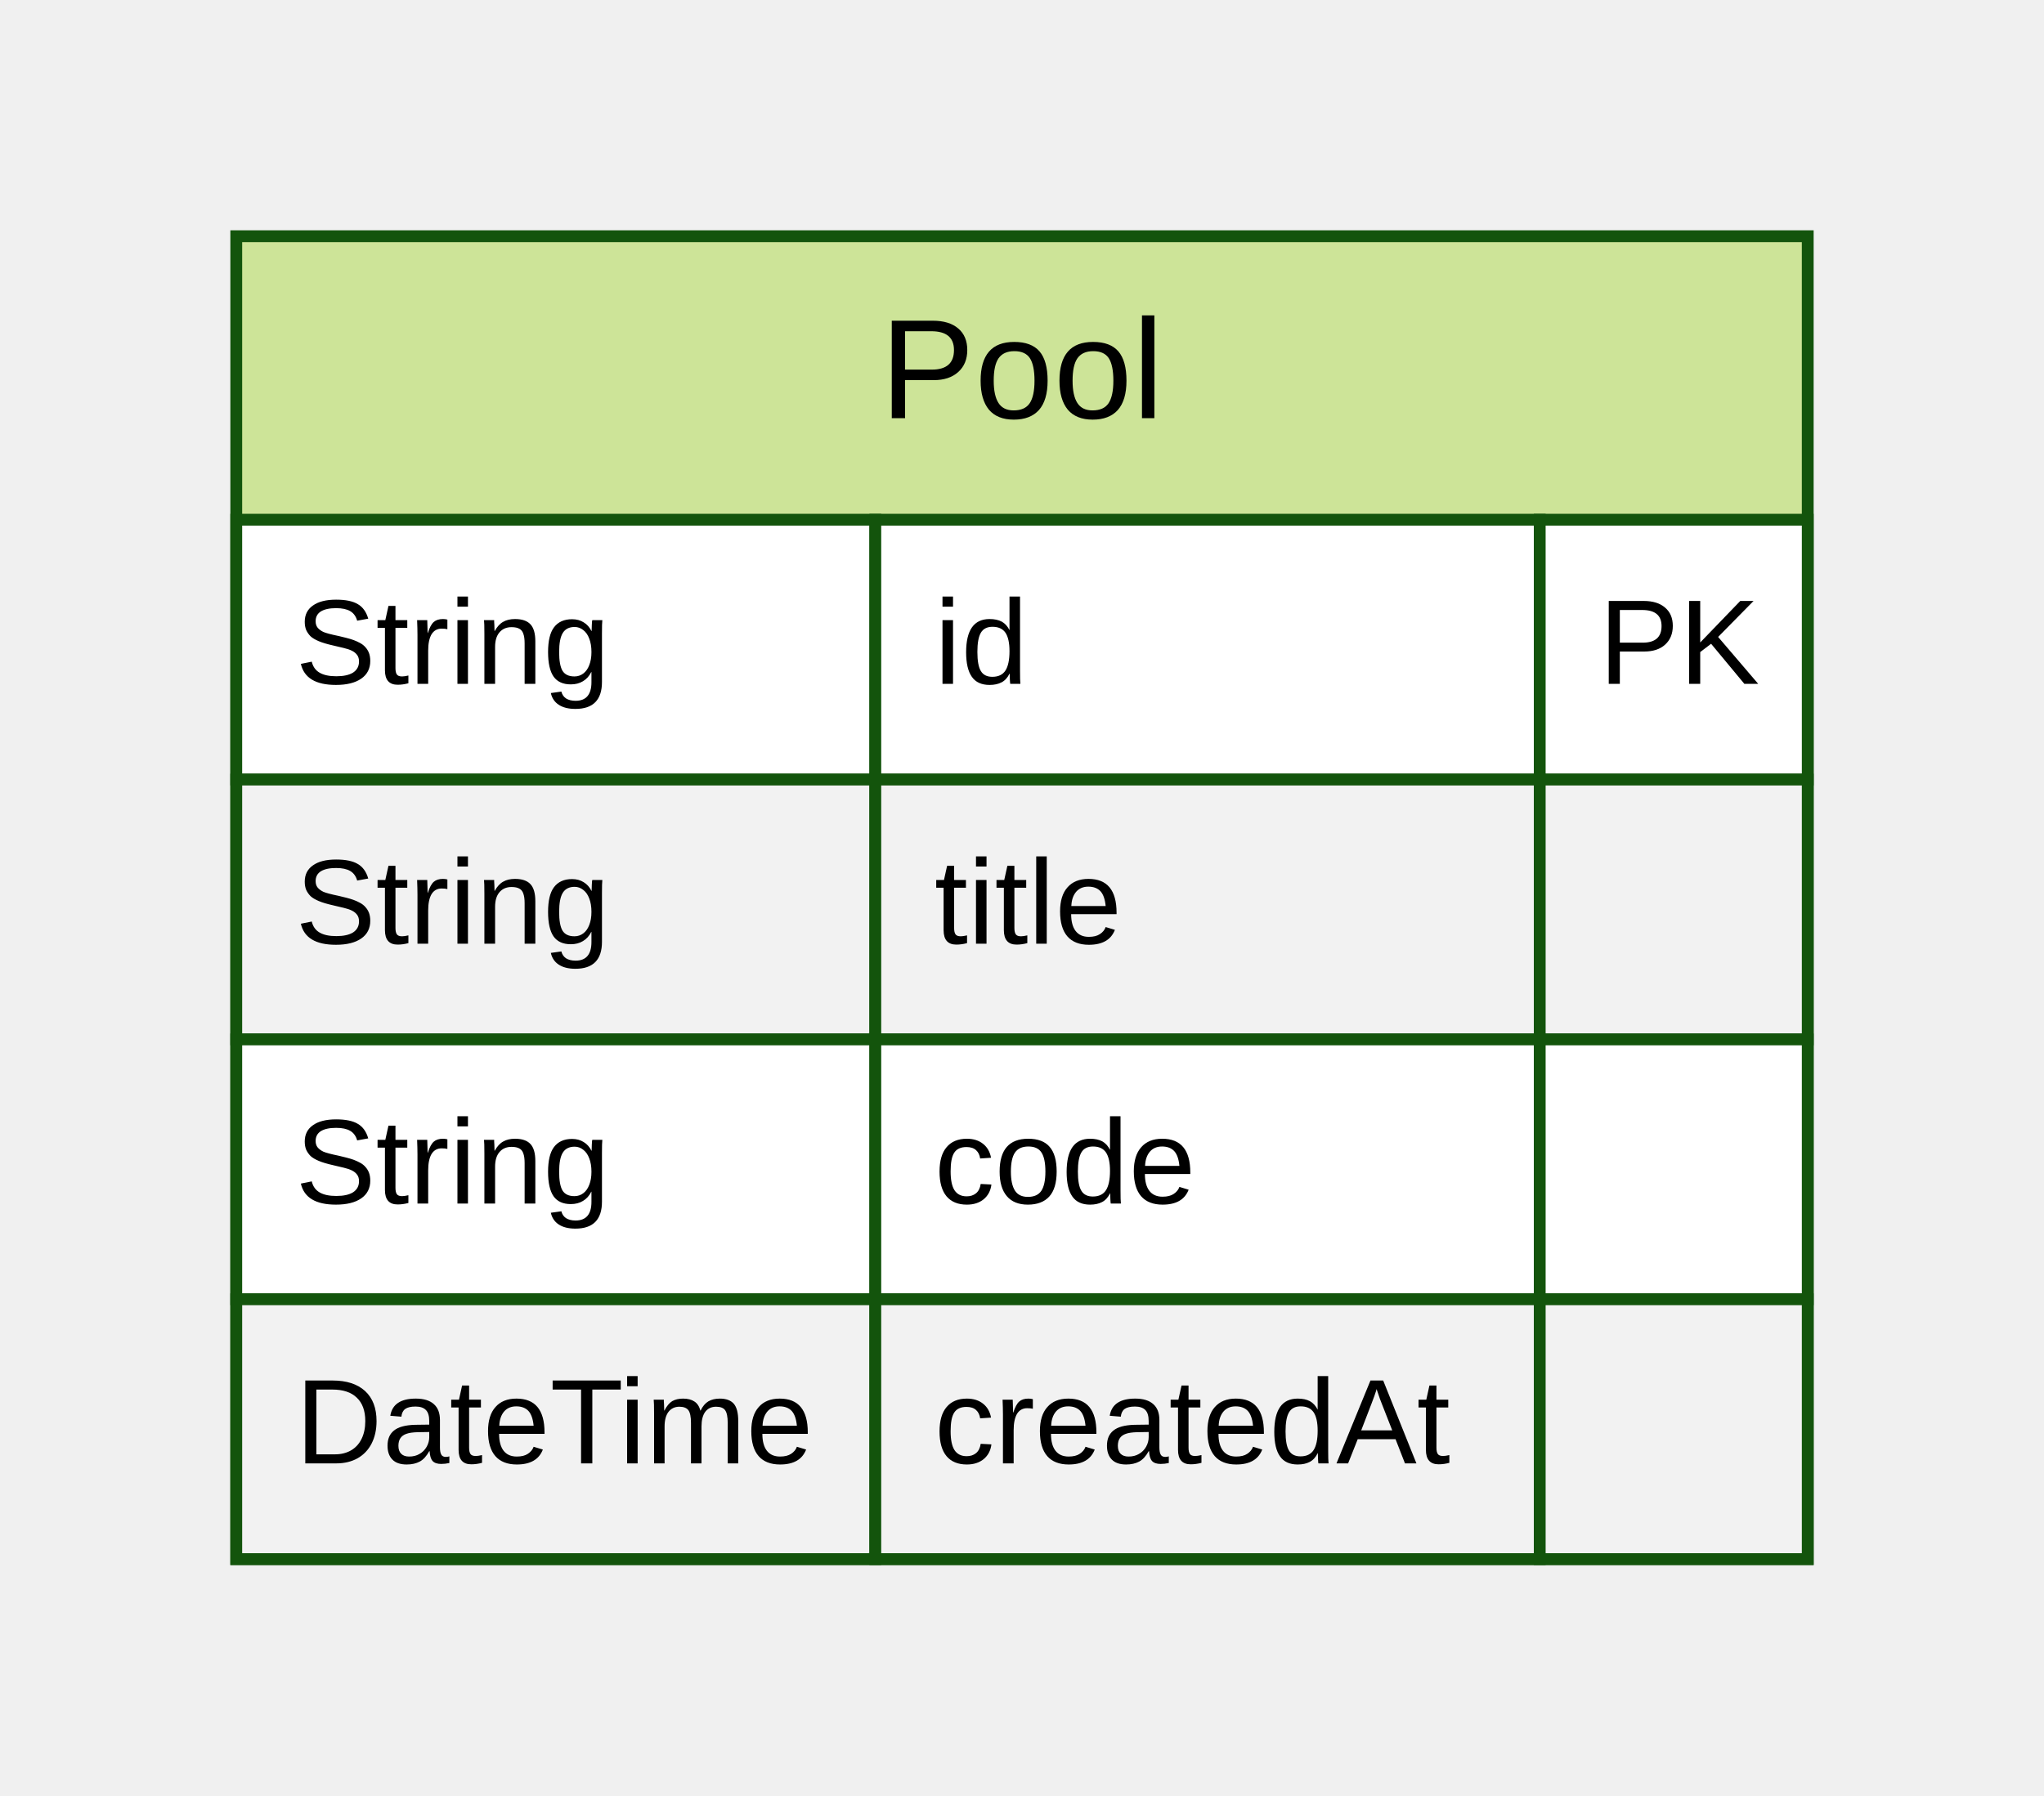
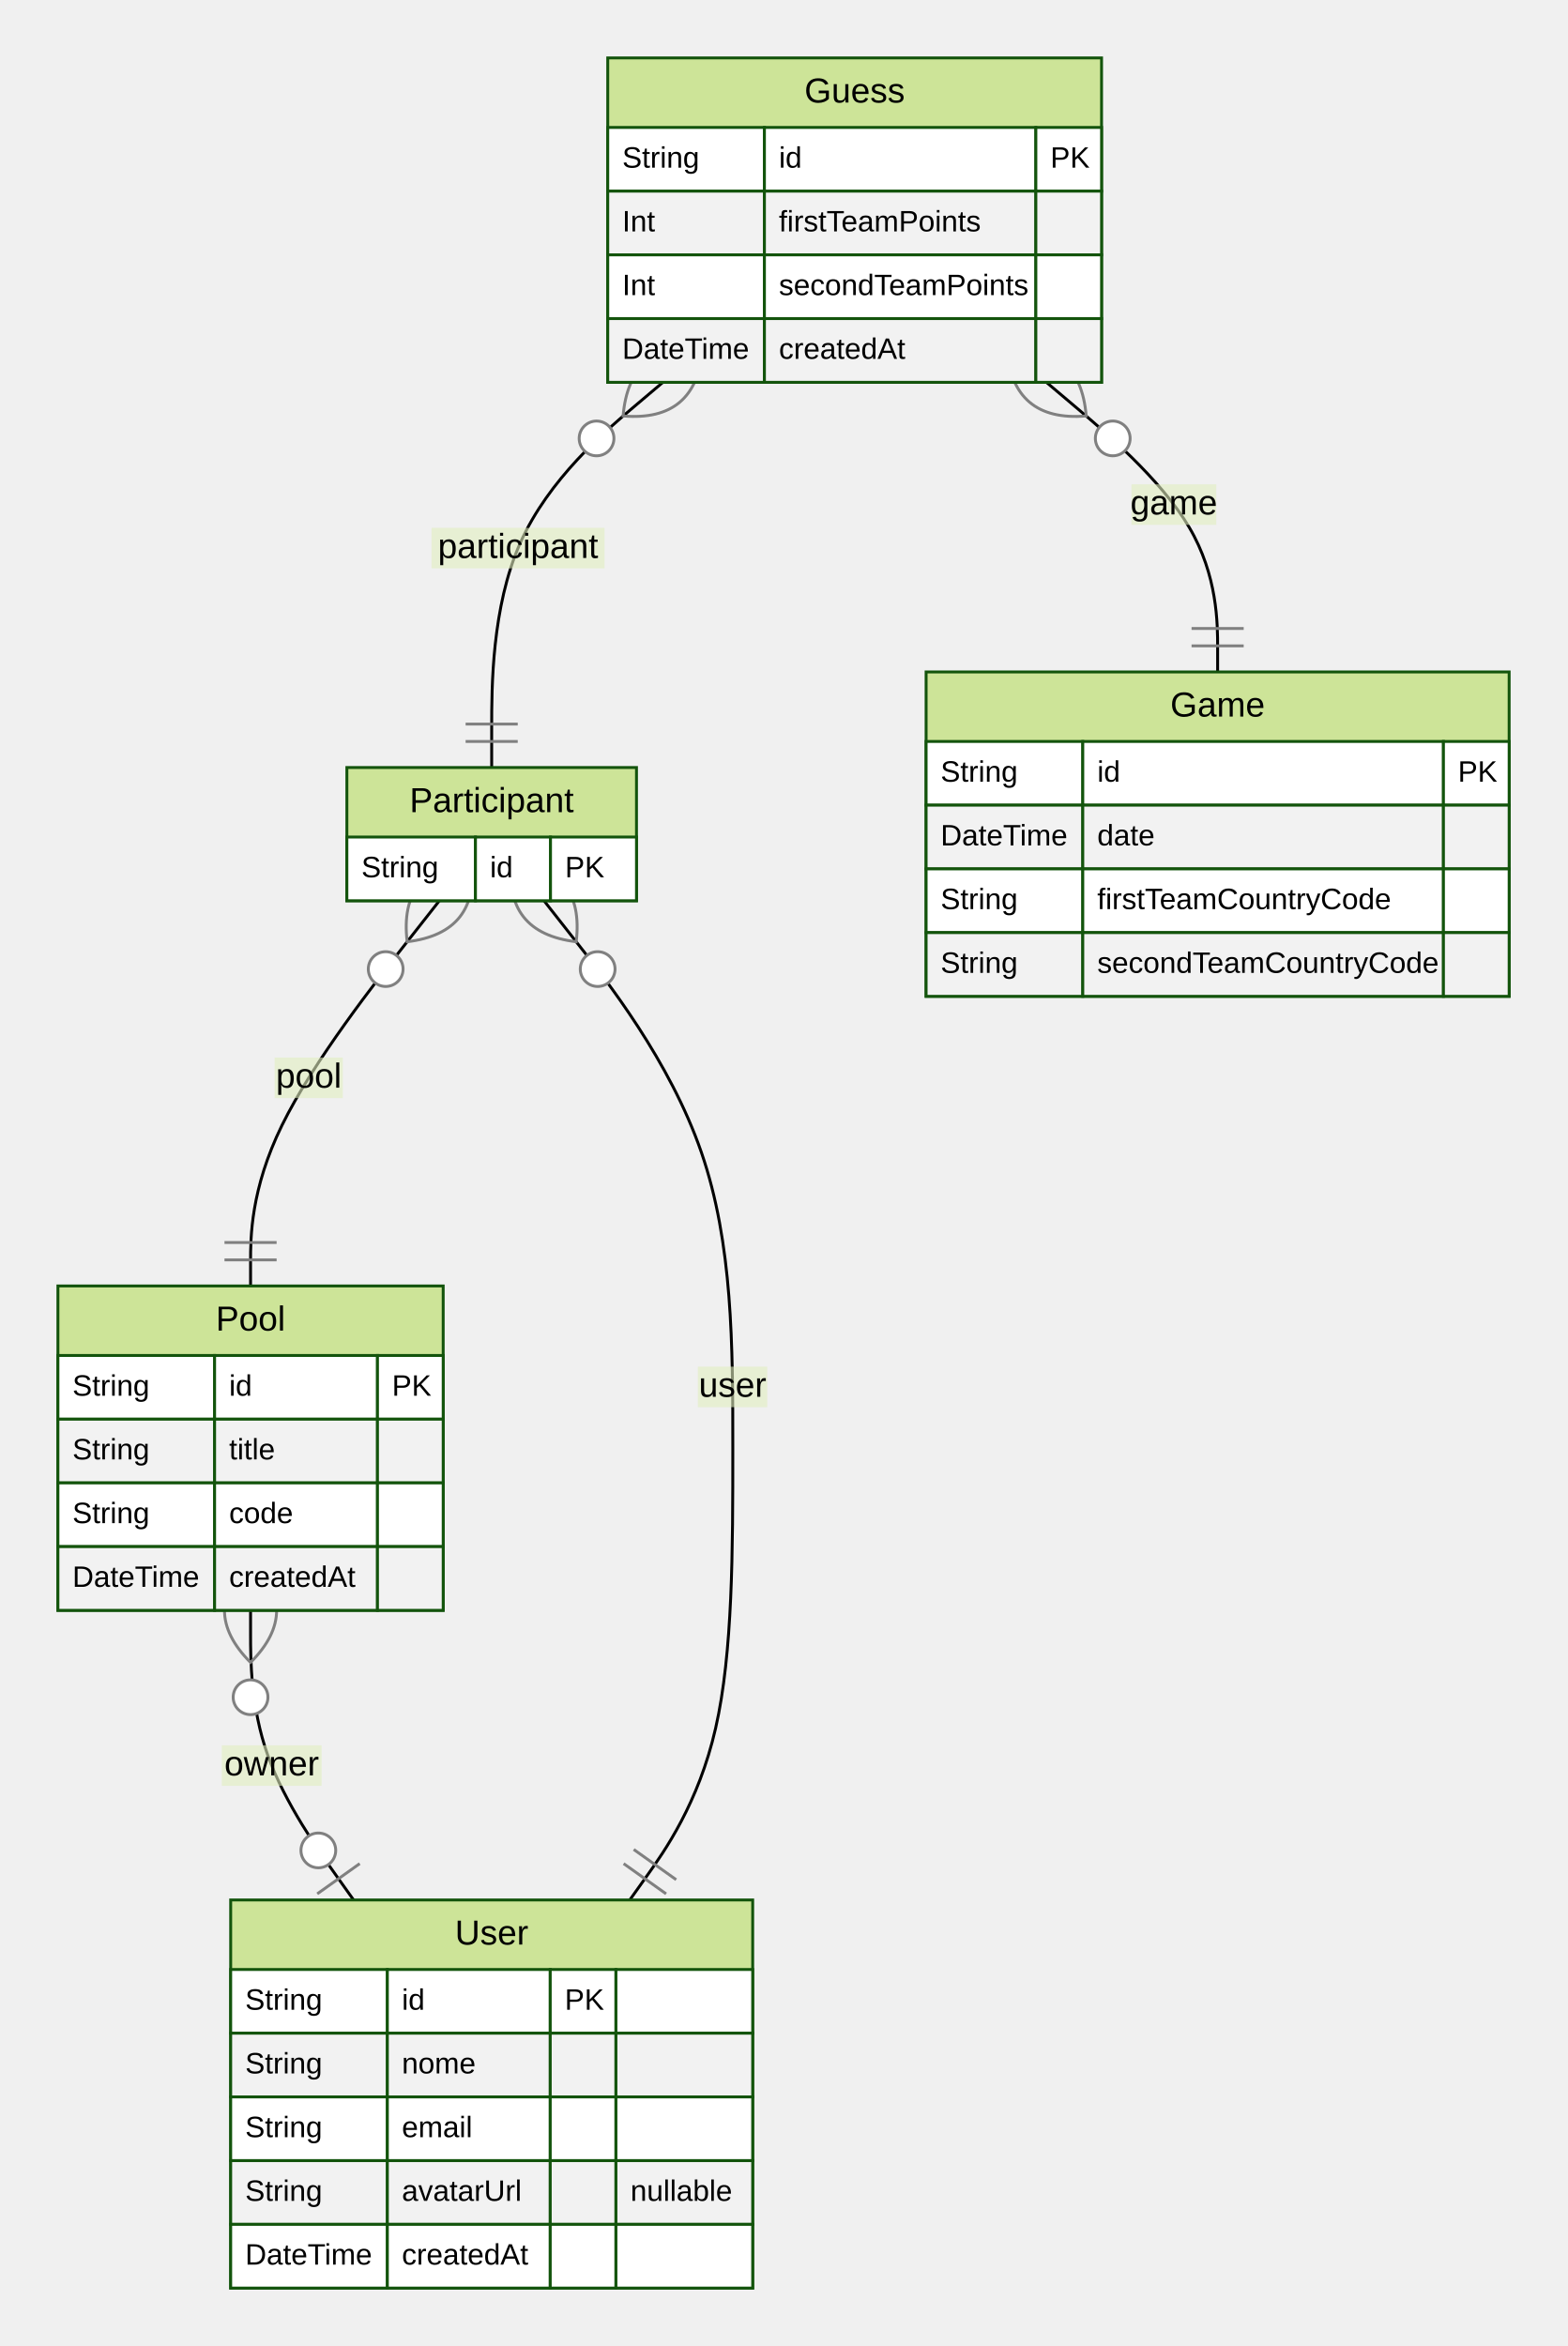
- <svg xmlns="http://www.w3.org/2000/svg" aria-labelledby="chart-title-mermaid-0 chart-desc-mermaid-0" role="img" viewBox="0 0 173.026 152" style="max-width: 173.026px; background-color: white;" width="100%" id="mermaid-0">
+ <svg xmlns="http://www.w3.org/2000/svg" aria-labelledby="chart-title-mermaid-0 chart-desc-mermaid-0" role="img" viewBox="0 0 541.082 810" style="max-width: 541.082px; background-color: white;" width="100%" id="mermaid-0">
  <style>#mermaid-0 {font-family:"trebuchet ms",verdana,arial,sans-serif;font-size:16px;fill:#000000;}#mermaid-0 .error-icon{fill:#552222;}#mermaid-0 .error-text{fill:#552222;stroke:#552222;}#mermaid-0 .edge-thickness-normal{stroke-width:2px;}#mermaid-0 .edge-thickness-thick{stroke-width:3.5px;}#mermaid-0 .edge-pattern-solid{stroke-dasharray:0;}#mermaid-0 .edge-pattern-dashed{stroke-dasharray:3;}#mermaid-0 .edge-pattern-dotted{stroke-dasharray:2;}#mermaid-0 .marker{fill:#000000;stroke:#000000;}#mermaid-0 .marker.cross{stroke:#000000;}#mermaid-0 svg{font-family:"trebuchet ms",verdana,arial,sans-serif;font-size:16px;}#mermaid-0 .entityBox{fill:#cde498;stroke:#13540c;}#mermaid-0 .attributeBoxOdd{fill:#ffffff;stroke:#13540c;}#mermaid-0 .attributeBoxEven{fill:#f2f2f2;stroke:#13540c;}#mermaid-0 .relationshipLabelBox{fill:hsl(78.158, 58.462%, 84.51%);opacity:0.7;background-color:hsl(78.158, 58.462%, 84.51%);}#mermaid-0 .relationshipLabelBox rect{opacity:0.5;}#mermaid-0 .relationshipLine{stroke:#000000;}#mermaid-0 :root{--mermaid-font-family:"trebuchet ms",verdana,arial,sans-serif;}</style>
  <g />
  <defs>
    <marker orient="auto" markerHeight="18" markerWidth="18" refY="9" refX="0" id="ONLY_ONE_START">
      <path d="M9,0 L9,18 M15,0 L15,18" fill="none" stroke="gray" />
    </marker>
  </defs>
  <defs>
    <marker orient="auto" markerHeight="18" markerWidth="18" refY="9" refX="18" id="ONLY_ONE_END">
      <path d="M3,0 L3,18 M9,0 L9,18" fill="none" stroke="gray" />
    </marker>
  </defs>
  <defs>
    <marker orient="auto" markerHeight="18" markerWidth="30" refY="9" refX="0" id="ZERO_OR_ONE_START">
      <circle r="6" cy="9" cx="21" fill="white" stroke="gray" />
      <path d="M9,0 L9,18" fill="none" stroke="gray" />
    </marker>
  </defs>
  <defs>
    <marker orient="auto" markerHeight="18" markerWidth="30" refY="9" refX="30" id="ZERO_OR_ONE_END">
      <circle r="6" cy="9" cx="9" fill="white" stroke="gray" />
      <path d="M21,0 L21,18" fill="none" stroke="gray" />
    </marker>
  </defs>
  <defs>
    <marker orient="auto" markerHeight="36" markerWidth="45" refY="18" refX="18" id="ONE_OR_MORE_START">
      <path d="M0,18 Q 18,0 36,18 Q 18,36 0,18 M42,9 L42,27" fill="none" stroke="gray" />
    </marker>
  </defs>
  <defs>
    <marker orient="auto" markerHeight="36" markerWidth="45" refY="18" refX="27" id="ONE_OR_MORE_END">
      <path d="M3,9 L3,27 M9,18 Q27,0 45,18 Q27,36 9,18" fill="none" stroke="gray" />
    </marker>
  </defs>
  <defs>
    <marker orient="auto" markerHeight="36" markerWidth="57" refY="18" refX="18" id="ZERO_OR_MORE_START">
      <circle r="6" cy="18" cx="48" fill="white" stroke="gray" />
      <path d="M0,18 Q18,0 36,18 Q18,36 0,18" fill="none" stroke="gray" />
    </marker>
  </defs>
  <defs>
    <marker orient="auto" markerHeight="36" markerWidth="57" refY="18" refX="39" id="ZERO_OR_MORE_END">
      <circle r="6" cy="18" cx="9" fill="white" stroke="gray" />
      <path d="M21,18 Q39,0 57,18 Q39,36 21,18" fill="none" stroke="gray" />
    </marker>
  </defs>
-   <g transform="translate(20,20 )" id="Pool">
+   <path marker-start="url(#ZERO_OR_MORE_START)" marker-end="url(#ZERO_OR_ONE_END)" fill="none" stroke="gray" d="M86.513,556L86.513,564.333C86.513,572.667,86.513,589.333,92.443,606C98.373,622.667,110.233,639.333,116.163,647.667L122.093,656" class="er relationshipLine" />
+   <path marker-start="url(#ZERO_OR_MORE_START)" marker-end="url(#ONLY_ONE_END)" fill="none" stroke="gray" d="M187.835,311L198.7,324.833C209.565,338.667,231.296,366.333,242.161,397.833C253.026,429.333,253.026,464.667,253.026,500C253.026,535.333,253.026,570.667,247.096,596.667C241.167,622.667,229.307,639.333,223.377,647.667L217.447,656" class="er relationshipLine" />
+   <path marker-start="url(#ZERO_OR_MORE_START)" marker-end="url(#ONLY_ONE_END)" fill="none" stroke="gray" d="M151.705,311L140.839,324.833C129.974,338.667,108.244,366.333,97.378,388.5C86.513,410.667,86.513,427.333,86.513,435.667L86.513,444" class="er relationshipLine" />
+   <path marker-start="url(#ZERO_OR_MORE_START)" marker-end="url(#ONLY_ONE_END)" fill="none" stroke="gray" d="M228.887,132L219.034,140.333C209.181,148.667,189.476,165.333,179.623,187.5C169.77,209.667,169.77,237.333,169.77,251.167L169.77,265" class="er relationshipLine" />
+   <path marker-start="url(#ZERO_OR_MORE_START)" marker-end="url(#ONLY_ONE_END)" fill="none" stroke="gray" d="M361.309,132L371.162,140.333C381.015,148.667,400.72,165.333,410.573,182C420.426,198.667,420.426,215.333,420.426,223.667L420.426,232" class="er relationshipLine" />
+   <g transform="translate(20,444 )" id="Pool">
    <rect height="112" width="133.026" y="0" x="0" stroke="gray" fill-opacity="100%" fill="honeydew" class="er entityBox" />
    <text transform="translate(66.51321,12)" style="font-family: &quot;trebuchet ms&quot;, verdana, arial, sans-serif;; font-size: 12px" text-anchor="middle" dominant-baseline="middle" y="0" x="0" id="entity-Pool" class="er entityLabel">Pool</text>
    <rect height="22" width="54.096" y="24" x="0" stroke="gray" fill-opacity="100%" fill="honeydew" class="er attributeBoxOdd" />
    <text transform="translate(5,35)" style="font-family: &quot;trebuchet ms&quot;, verdana, arial, sans-serif;; font-size: 10.2px" text-anchor="left" dominant-baseline="middle" y="0" x="0" id="entity-Pool-attr-1-type" class="er entityLabel">String</text>
    <rect height="22" width="56.243" y="24" x="54.096" stroke="gray" fill-opacity="100%" fill="honeydew" class="er attributeBoxOdd" />
    <text transform="translate(59.09555,35)" style="font-family: &quot;trebuchet ms&quot;, verdana, arial, sans-serif;; font-size: 10.2px" text-anchor="left" dominant-baseline="middle" y="0" x="0" id="entity-Pool-attr-1-name" class="er entityLabel">id</text>
    <rect height="22" width="22.688" y="24" x="110.339" stroke="gray" fill-opacity="100%" fill="honeydew" class="er attributeBoxOdd" />
    <text transform="translate(115.3387,35)" style="font-family: &quot;trebuchet ms&quot;, verdana, arial, sans-serif;; font-size: 10.2px" text-anchor="left" dominant-baseline="middle" y="0" x="0" id="entity-Pool-attr-1-key" class="er entityLabel">PK</text>
    <rect height="22" width="54.096" y="46" x="0" stroke="gray" fill-opacity="100%" fill="honeydew" class="er attributeBoxEven" />
    <text transform="translate(5,57)" style="font-family: &quot;trebuchet ms&quot;, verdana, arial, sans-serif;; font-size: 10.2px" text-anchor="left" dominant-baseline="middle" y="0" x="0" id="entity-Pool-attr-2-type" class="er entityLabel">String</text>
    <rect height="22" width="56.243" y="46" x="54.096" stroke="gray" fill-opacity="100%" fill="honeydew" class="er attributeBoxEven" />
    <text transform="translate(59.09555,57)" style="font-family: &quot;trebuchet ms&quot;, verdana, arial, sans-serif;; font-size: 10.2px" text-anchor="left" dominant-baseline="middle" y="0" x="0" id="entity-Pool-attr-2-name" class="er entityLabel">title</text>
    <rect height="22" width="22.688" y="46" x="110.339" stroke="gray" fill-opacity="100%" fill="honeydew" class="er attributeBoxEven" />
    <text transform="translate(115.3387,57)" style="font-family: &quot;trebuchet ms&quot;, verdana, arial, sans-serif;; font-size: 10.2px" text-anchor="left" dominant-baseline="middle" y="0" x="0" id="entity-Pool-attr-2-key" class="er entityLabel" />
    <rect height="22" width="54.096" y="68" x="0" stroke="gray" fill-opacity="100%" fill="honeydew" class="er attributeBoxOdd" />
    <text transform="translate(5,79)" style="font-family: &quot;trebuchet ms&quot;, verdana, arial, sans-serif;; font-size: 10.2px" text-anchor="left" dominant-baseline="middle" y="0" x="0" id="entity-Pool-attr-3-type" class="er entityLabel">String</text>
    <rect height="22" width="56.243" y="68" x="54.096" stroke="gray" fill-opacity="100%" fill="honeydew" class="er attributeBoxOdd" />
    <text transform="translate(59.09555,79)" style="font-family: &quot;trebuchet ms&quot;, verdana, arial, sans-serif;; font-size: 10.2px" text-anchor="left" dominant-baseline="middle" y="0" x="0" id="entity-Pool-attr-3-name" class="er entityLabel">code</text>
    <rect height="22" width="22.688" y="68" x="110.339" stroke="gray" fill-opacity="100%" fill="honeydew" class="er attributeBoxOdd" />
    <text transform="translate(115.3387,79)" style="font-family: &quot;trebuchet ms&quot;, verdana, arial, sans-serif;; font-size: 10.2px" text-anchor="left" dominant-baseline="middle" y="0" x="0" id="entity-Pool-attr-3-key" class="er entityLabel" />
    <rect height="22" width="54.096" y="90" x="0" stroke="gray" fill-opacity="100%" fill="honeydew" class="er attributeBoxEven" />
    <text transform="translate(5,101)" style="font-family: &quot;trebuchet ms&quot;, verdana, arial, sans-serif;; font-size: 10.2px" text-anchor="left" dominant-baseline="middle" y="0" x="0" id="entity-Pool-attr-4-type" class="er entityLabel">DateTime</text>
    <rect height="22" width="56.243" y="90" x="54.096" stroke="gray" fill-opacity="100%" fill="honeydew" class="er attributeBoxEven" />
    <text transform="translate(59.09555,101)" style="font-family: &quot;trebuchet ms&quot;, verdana, arial, sans-serif;; font-size: 10.2px" text-anchor="left" dominant-baseline="middle" y="0" x="0" id="entity-Pool-attr-4-name" class="er entityLabel">createdAt</text>
    <rect height="22" width="22.688" y="90" x="110.339" stroke="gray" fill-opacity="100%" fill="honeydew" class="er attributeBoxEven" />
    <text transform="translate(115.3387,101)" style="font-family: &quot;trebuchet ms&quot;, verdana, arial, sans-serif;; font-size: 10.2px" text-anchor="left" dominant-baseline="middle" y="0" x="0" id="entity-Pool-attr-4-key" class="er entityLabel" />
  </g>
+   <g transform="translate(119.7698,265 )" id="Participant">
+     <rect height="46" width="100" y="0" x="0" stroke="gray" fill-opacity="100%" fill="honeydew" class="er entityBox" />
+     <text transform="translate(50,12)" style="font-family: &quot;trebuchet ms&quot;, verdana, arial, sans-serif;; font-size: 12px" text-anchor="middle" dominant-baseline="middle" y="0" x="0" id="entity-Participant" class="er entityLabel">Participant</text>
+     <rect height="22" width="44.399" y="24" x="0" stroke="gray" fill-opacity="100%" fill="honeydew" class="er attributeBoxOdd" />
+     <text transform="translate(5,35)" style="font-family: &quot;trebuchet ms&quot;, verdana, arial, sans-serif;; font-size: 10.2px" text-anchor="left" dominant-baseline="middle" y="0" x="0" id="entity-Participant-attr-1-type" class="er entityLabel">String</text>
+     <rect height="22" width="25.911" y="24" x="44.399" stroke="gray" fill-opacity="100%" fill="honeydew" class="er attributeBoxOdd" />
+     <text transform="translate(49.39862,35)" style="font-family: &quot;trebuchet ms&quot;, verdana, arial, sans-serif;; font-size: 10.2px" text-anchor="left" dominant-baseline="middle" y="0" x="0" id="entity-Participant-attr-1-name" class="er entityLabel">id</text>
+     <rect height="22" width="29.69" y="24" x="70.31" stroke="gray" fill-opacity="100%" fill="honeydew" class="er attributeBoxOdd" />
+     <text transform="translate(75.30976,35)" style="font-family: &quot;trebuchet ms&quot;, verdana, arial, sans-serif;; font-size: 10.2px" text-anchor="left" dominant-baseline="middle" y="0" x="0" id="entity-Participant-attr-1-key" class="er entityLabel">PK</text>
+   </g>
+   <g transform="translate(79.65034,656 )" id="User">
+     <rect height="134" width="180.239" y="0" x="0" stroke="gray" fill-opacity="100%" fill="honeydew" class="er entityBox" />
+     <text transform="translate(90.11948,12)" style="font-family: &quot;trebuchet ms&quot;, verdana, arial, sans-serif;; font-size: 12px" text-anchor="middle" dominant-baseline="middle" y="0" x="0" id="entity-User" class="er entityLabel">User</text>
+     <rect height="22" width="54.096" y="24" x="0" stroke="gray" fill-opacity="100%" fill="honeydew" class="er attributeBoxOdd" />
+     <text transform="translate(5,35)" style="font-family: &quot;trebuchet ms&quot;, verdana, arial, sans-serif;; font-size: 10.2px" text-anchor="left" dominant-baseline="middle" y="0" x="0" id="entity-User-attr-1-type" class="er entityLabel">String</text>
+     <rect height="22" width="56.243" y="24" x="54.096" stroke="gray" fill-opacity="100%" fill="honeydew" class="er attributeBoxOdd" />
+     <text transform="translate(59.09555,35)" style="font-family: &quot;trebuchet ms&quot;, verdana, arial, sans-serif;; font-size: 10.2px" text-anchor="left" dominant-baseline="middle" y="0" x="0" id="entity-User-attr-1-name" class="er entityLabel">id</text>
+     <rect height="22" width="22.688" y="24" x="110.339" stroke="gray" fill-opacity="100%" fill="honeydew" class="er attributeBoxOdd" />
+     <text transform="translate(115.3387,35)" style="font-family: &quot;trebuchet ms&quot;, verdana, arial, sans-serif;; font-size: 10.2px" text-anchor="left" dominant-baseline="middle" y="0" x="0" id="entity-User-attr-1-key" class="er entityLabel">PK</text>
+     <rect height="22" width="47.213" y="24" x="133.026" stroke="gray" fill-opacity="100%" fill="honeydew" class="er attributeBoxOdd" />
+     <text transform="translate(138.0264,35)" style="font-family: &quot;trebuchet ms&quot;, verdana, arial, sans-serif;; font-size: 10.2px" text-anchor="left" dominant-baseline="middle" y="0" x="0" id="entity-User-attr-1-comment" class="er entityLabel" />
+     <rect height="22" width="54.096" y="46" x="0" stroke="gray" fill-opacity="100%" fill="honeydew" class="er attributeBoxEven" />
+     <text transform="translate(5,57)" style="font-family: &quot;trebuchet ms&quot;, verdana, arial, sans-serif;; font-size: 10.2px" text-anchor="left" dominant-baseline="middle" y="0" x="0" id="entity-User-attr-2-type" class="er entityLabel">String</text>
+     <rect height="22" width="56.243" y="46" x="54.096" stroke="gray" fill-opacity="100%" fill="honeydew" class="er attributeBoxEven" />
+     <text transform="translate(59.09555,57)" style="font-family: &quot;trebuchet ms&quot;, verdana, arial, sans-serif;; font-size: 10.2px" text-anchor="left" dominant-baseline="middle" y="0" x="0" id="entity-User-attr-2-name" class="er entityLabel">nome</text>
+     <rect height="22" width="22.688" y="46" x="110.339" stroke="gray" fill-opacity="100%" fill="honeydew" class="er attributeBoxEven" />
+     <text transform="translate(115.3387,57)" style="font-family: &quot;trebuchet ms&quot;, verdana, arial, sans-serif;; font-size: 10.2px" text-anchor="left" dominant-baseline="middle" y="0" x="0" id="entity-User-attr-2-key" class="er entityLabel" />
+     <rect height="22" width="47.213" y="46" x="133.026" stroke="gray" fill-opacity="100%" fill="honeydew" class="er attributeBoxEven" />
+     <text transform="translate(138.0264,57)" style="font-family: &quot;trebuchet ms&quot;, verdana, arial, sans-serif;; font-size: 10.2px" text-anchor="left" dominant-baseline="middle" y="0" x="0" id="entity-User-attr-2-comment" class="er entityLabel" />
+     <rect height="22" width="54.096" y="68" x="0" stroke="gray" fill-opacity="100%" fill="honeydew" class="er attributeBoxOdd" />
+     <text transform="translate(5,79)" style="font-family: &quot;trebuchet ms&quot;, verdana, arial, sans-serif;; font-size: 10.2px" text-anchor="left" dominant-baseline="middle" y="0" x="0" id="entity-User-attr-3-type" class="er entityLabel">String</text>
+     <rect height="22" width="56.243" y="68" x="54.096" stroke="gray" fill-opacity="100%" fill="honeydew" class="er attributeBoxOdd" />
+     <text transform="translate(59.09555,79)" style="font-family: &quot;trebuchet ms&quot;, verdana, arial, sans-serif;; font-size: 10.2px" text-anchor="left" dominant-baseline="middle" y="0" x="0" id="entity-User-attr-3-name" class="er entityLabel">email</text>
+     <rect height="22" width="22.688" y="68" x="110.339" stroke="gray" fill-opacity="100%" fill="honeydew" class="er attributeBoxOdd" />
+     <text transform="translate(115.3387,79)" style="font-family: &quot;trebuchet ms&quot;, verdana, arial, sans-serif;; font-size: 10.2px" text-anchor="left" dominant-baseline="middle" y="0" x="0" id="entity-User-attr-3-key" class="er entityLabel" />
+     <rect height="22" width="47.213" y="68" x="133.026" stroke="gray" fill-opacity="100%" fill="honeydew" class="er attributeBoxOdd" />
+     <text transform="translate(138.0264,79)" style="font-family: &quot;trebuchet ms&quot;, verdana, arial, sans-serif;; font-size: 10.2px" text-anchor="left" dominant-baseline="middle" y="0" x="0" id="entity-User-attr-3-comment" class="er entityLabel" />
+     <rect height="22" width="54.096" y="90" x="0" stroke="gray" fill-opacity="100%" fill="honeydew" class="er attributeBoxEven" />
+     <text transform="translate(5,101)" style="font-family: &quot;trebuchet ms&quot;, verdana, arial, sans-serif;; font-size: 10.2px" text-anchor="left" dominant-baseline="middle" y="0" x="0" id="entity-User-attr-4-type" class="er entityLabel">String</text>
+     <rect height="22" width="56.243" y="90" x="54.096" stroke="gray" fill-opacity="100%" fill="honeydew" class="er attributeBoxEven" />
+     <text transform="translate(59.09555,101)" style="font-family: &quot;trebuchet ms&quot;, verdana, arial, sans-serif;; font-size: 10.2px" text-anchor="left" dominant-baseline="middle" y="0" x="0" id="entity-User-attr-4-name" class="er entityLabel">avatarUrl</text>
+     <rect height="22" width="22.688" y="90" x="110.339" stroke="gray" fill-opacity="100%" fill="honeydew" class="er attributeBoxEven" />
+     <text transform="translate(115.3387,101)" style="font-family: &quot;trebuchet ms&quot;, verdana, arial, sans-serif;; font-size: 10.2px" text-anchor="left" dominant-baseline="middle" y="0" x="0" id="entity-User-attr-4-key" class="er entityLabel" />
+     <rect height="22" width="47.213" y="90" x="133.026" stroke="gray" fill-opacity="100%" fill="honeydew" class="er attributeBoxEven" />
+     <text transform="translate(138.0264,101)" style="font-family: &quot;trebuchet ms&quot;, verdana, arial, sans-serif;; font-size: 10.2px" text-anchor="left" dominant-baseline="middle" y="0" x="0" id="entity-User-attr-4-comment" class="er entityLabel">nullable</text>
+     <rect height="22" width="54.096" y="112" x="0" stroke="gray" fill-opacity="100%" fill="honeydew" class="er attributeBoxOdd" />
+     <text transform="translate(5,123)" style="font-family: &quot;trebuchet ms&quot;, verdana, arial, sans-serif;; font-size: 10.2px" text-anchor="left" dominant-baseline="middle" y="0" x="0" id="entity-User-attr-5-type" class="er entityLabel">DateTime</text>
+     <rect height="22" width="56.243" y="112" x="54.096" stroke="gray" fill-opacity="100%" fill="honeydew" class="er attributeBoxOdd" />
+     <text transform="translate(59.09555,123)" style="font-family: &quot;trebuchet ms&quot;, verdana, arial, sans-serif;; font-size: 10.2px" text-anchor="left" dominant-baseline="middle" y="0" x="0" id="entity-User-attr-5-name" class="er entityLabel">createdAt</text>
+     <rect height="22" width="22.688" y="112" x="110.339" stroke="gray" fill-opacity="100%" fill="honeydew" class="er attributeBoxOdd" />
+     <text transform="translate(115.3387,123)" style="font-family: &quot;trebuchet ms&quot;, verdana, arial, sans-serif;; font-size: 10.2px" text-anchor="left" dominant-baseline="middle" y="0" x="0" id="entity-User-attr-5-key" class="er entityLabel" />
+     <rect height="22" width="47.213" y="112" x="133.026" stroke="gray" fill-opacity="100%" fill="honeydew" class="er attributeBoxOdd" />
+     <text transform="translate(138.0264,123)" style="font-family: &quot;trebuchet ms&quot;, verdana, arial, sans-serif;; font-size: 10.2px" text-anchor="left" dominant-baseline="middle" y="0" x="0" id="entity-User-attr-5-comment" class="er entityLabel" />
+   </g>
+   <g transform="translate(319.7698,232 )" id="Game">
+     <rect height="112" width="201.312" y="0" x="0" stroke="gray" fill-opacity="100%" fill="honeydew" class="er entityBox" />
+     <text transform="translate(100.6562,12)" style="font-family: &quot;trebuchet ms&quot;, verdana, arial, sans-serif;; font-size: 12px" text-anchor="middle" dominant-baseline="middle" y="0" x="0" id="entity-Game" class="er entityLabel">Game</text>
+     <rect height="22" width="54.096" y="24" x="0" stroke="gray" fill-opacity="100%" fill="honeydew" class="er attributeBoxOdd" />
+     <text transform="translate(5,35)" style="font-family: &quot;trebuchet ms&quot;, verdana, arial, sans-serif;; font-size: 10.2px" text-anchor="left" dominant-baseline="middle" y="0" x="0" id="entity-Game-attr-1-type" class="er entityLabel">String</text>
+     <rect height="22" width="124.529" y="24" x="54.096" stroke="gray" fill-opacity="100%" fill="honeydew" class="er attributeBoxOdd" />
+     <text transform="translate(59.09555,35)" style="font-family: &quot;trebuchet ms&quot;, verdana, arial, sans-serif;; font-size: 10.2px" text-anchor="left" dominant-baseline="middle" y="0" x="0" id="entity-Game-attr-1-name" class="er entityLabel">id</text>
+     <rect height="22" width="22.688" y="24" x="178.625" stroke="gray" fill-opacity="100%" fill="honeydew" class="er attributeBoxOdd" />
+     <text transform="translate(183.6248,35)" style="font-family: &quot;trebuchet ms&quot;, verdana, arial, sans-serif;; font-size: 10.2px" text-anchor="left" dominant-baseline="middle" y="0" x="0" id="entity-Game-attr-1-key" class="er entityLabel">PK</text>
+     <rect height="22" width="54.096" y="46" x="0" stroke="gray" fill-opacity="100%" fill="honeydew" class="er attributeBoxEven" />
+     <text transform="translate(5,57)" style="font-family: &quot;trebuchet ms&quot;, verdana, arial, sans-serif;; font-size: 10.2px" text-anchor="left" dominant-baseline="middle" y="0" x="0" id="entity-Game-attr-2-type" class="er entityLabel">DateTime</text>
+     <rect height="22" width="124.529" y="46" x="54.096" stroke="gray" fill-opacity="100%" fill="honeydew" class="er attributeBoxEven" />
+     <text transform="translate(59.09555,57)" style="font-family: &quot;trebuchet ms&quot;, verdana, arial, sans-serif;; font-size: 10.2px" text-anchor="left" dominant-baseline="middle" y="0" x="0" id="entity-Game-attr-2-name" class="er entityLabel">date</text>
+     <rect height="22" width="22.688" y="46" x="178.625" stroke="gray" fill-opacity="100%" fill="honeydew" class="er attributeBoxEven" />
+     <text transform="translate(183.6248,57)" style="font-family: &quot;trebuchet ms&quot;, verdana, arial, sans-serif;; font-size: 10.2px" text-anchor="left" dominant-baseline="middle" y="0" x="0" id="entity-Game-attr-2-key" class="er entityLabel" />
+     <rect height="22" width="54.096" y="68" x="0" stroke="gray" fill-opacity="100%" fill="honeydew" class="er attributeBoxOdd" />
+     <text transform="translate(5,79)" style="font-family: &quot;trebuchet ms&quot;, verdana, arial, sans-serif;; font-size: 10.2px" text-anchor="left" dominant-baseline="middle" y="0" x="0" id="entity-Game-attr-3-type" class="er entityLabel">String</text>
+     <rect height="22" width="124.529" y="68" x="54.096" stroke="gray" fill-opacity="100%" fill="honeydew" class="er attributeBoxOdd" />
+     <text transform="translate(59.09555,79)" style="font-family: &quot;trebuchet ms&quot;, verdana, arial, sans-serif;; font-size: 10.2px" text-anchor="left" dominant-baseline="middle" y="0" x="0" id="entity-Game-attr-3-name" class="er entityLabel">firstTeamCountryCode</text>
+     <rect height="22" width="22.688" y="68" x="178.625" stroke="gray" fill-opacity="100%" fill="honeydew" class="er attributeBoxOdd" />
+     <text transform="translate(183.6248,79)" style="font-family: &quot;trebuchet ms&quot;, verdana, arial, sans-serif;; font-size: 10.2px" text-anchor="left" dominant-baseline="middle" y="0" x="0" id="entity-Game-attr-3-key" class="er entityLabel" />
+     <rect height="22" width="54.096" y="90" x="0" stroke="gray" fill-opacity="100%" fill="honeydew" class="er attributeBoxEven" />
+     <text transform="translate(5,101)" style="font-family: &quot;trebuchet ms&quot;, verdana, arial, sans-serif;; font-size: 10.2px" text-anchor="left" dominant-baseline="middle" y="0" x="0" id="entity-Game-attr-4-type" class="er entityLabel">String</text>
+     <rect height="22" width="124.529" y="90" x="54.096" stroke="gray" fill-opacity="100%" fill="honeydew" class="er attributeBoxEven" />
+     <text transform="translate(59.09555,101)" style="font-family: &quot;trebuchet ms&quot;, verdana, arial, sans-serif;; font-size: 10.2px" text-anchor="left" dominant-baseline="middle" y="0" x="0" id="entity-Game-attr-4-name" class="er entityLabel">secondTeamCountryCode</text>
+     <rect height="22" width="22.688" y="90" x="178.625" stroke="gray" fill-opacity="100%" fill="honeydew" class="er attributeBoxEven" />
+     <text transform="translate(183.6248,101)" style="font-family: &quot;trebuchet ms&quot;, verdana, arial, sans-serif;; font-size: 10.2px" text-anchor="left" dominant-baseline="middle" y="0" x="0" id="entity-Game-attr-4-key" class="er entityLabel" />
+   </g>
+   <g transform="translate(209.8457,20 )" id="Guess">
+     <rect height="112" width="170.504" y="0" x="0" stroke="gray" fill-opacity="100%" fill="honeydew" class="er entityBox" />
+     <text transform="translate(85.2522,12)" style="font-family: &quot;trebuchet ms&quot;, verdana, arial, sans-serif;; font-size: 12px" text-anchor="middle" dominant-baseline="middle" y="0" x="0" id="entity-Guess" class="er entityLabel">Guess</text>
+     <rect height="22" width="54.096" y="24" x="0" stroke="gray" fill-opacity="100%" fill="honeydew" class="er attributeBoxOdd" />
+     <text transform="translate(5,35)" style="font-family: &quot;trebuchet ms&quot;, verdana, arial, sans-serif;; font-size: 10.2px" text-anchor="left" dominant-baseline="middle" y="0" x="0" id="entity-Guess-attr-1-type" class="er entityLabel">String</text>
+     <rect height="22" width="93.721" y="24" x="54.096" stroke="gray" fill-opacity="100%" fill="honeydew" class="er attributeBoxOdd" />
+     <text transform="translate(59.09555,35)" style="font-family: &quot;trebuchet ms&quot;, verdana, arial, sans-serif;; font-size: 10.2px" text-anchor="left" dominant-baseline="middle" y="0" x="0" id="entity-Guess-attr-1-name" class="er entityLabel">id</text>
+     <rect height="22" width="22.688" y="24" x="147.817" stroke="gray" fill-opacity="100%" fill="honeydew" class="er attributeBoxOdd" />
+     <text transform="translate(152.8167,35)" style="font-family: &quot;trebuchet ms&quot;, verdana, arial, sans-serif;; font-size: 10.2px" text-anchor="left" dominant-baseline="middle" y="0" x="0" id="entity-Guess-attr-1-key" class="er entityLabel">PK</text>
+     <rect height="22" width="54.096" y="46" x="0" stroke="gray" fill-opacity="100%" fill="honeydew" class="er attributeBoxEven" />
+     <text transform="translate(5,57)" style="font-family: &quot;trebuchet ms&quot;, verdana, arial, sans-serif;; font-size: 10.2px" text-anchor="left" dominant-baseline="middle" y="0" x="0" id="entity-Guess-attr-2-type" class="er entityLabel">Int</text>
+     <rect height="22" width="93.721" y="46" x="54.096" stroke="gray" fill-opacity="100%" fill="honeydew" class="er attributeBoxEven" />
+     <text transform="translate(59.09555,57)" style="font-family: &quot;trebuchet ms&quot;, verdana, arial, sans-serif;; font-size: 10.2px" text-anchor="left" dominant-baseline="middle" y="0" x="0" id="entity-Guess-attr-2-name" class="er entityLabel">firstTeamPoints</text>
+     <rect height="22" width="22.688" y="46" x="147.817" stroke="gray" fill-opacity="100%" fill="honeydew" class="er attributeBoxEven" />
+     <text transform="translate(152.8167,57)" style="font-family: &quot;trebuchet ms&quot;, verdana, arial, sans-serif;; font-size: 10.2px" text-anchor="left" dominant-baseline="middle" y="0" x="0" id="entity-Guess-attr-2-key" class="er entityLabel" />
+     <rect height="22" width="54.096" y="68" x="0" stroke="gray" fill-opacity="100%" fill="honeydew" class="er attributeBoxOdd" />
+     <text transform="translate(5,79)" style="font-family: &quot;trebuchet ms&quot;, verdana, arial, sans-serif;; font-size: 10.2px" text-anchor="left" dominant-baseline="middle" y="0" x="0" id="entity-Guess-attr-3-type" class="er entityLabel">Int</text>
+     <rect height="22" width="93.721" y="68" x="54.096" stroke="gray" fill-opacity="100%" fill="honeydew" class="er attributeBoxOdd" />
+     <text transform="translate(59.09555,79)" style="font-family: &quot;trebuchet ms&quot;, verdana, arial, sans-serif;; font-size: 10.2px" text-anchor="left" dominant-baseline="middle" y="0" x="0" id="entity-Guess-attr-3-name" class="er entityLabel">secondTeamPoints</text>
+     <rect height="22" width="22.688" y="68" x="147.817" stroke="gray" fill-opacity="100%" fill="honeydew" class="er attributeBoxOdd" />
+     <text transform="translate(152.8167,79)" style="font-family: &quot;trebuchet ms&quot;, verdana, arial, sans-serif;; font-size: 10.2px" text-anchor="left" dominant-baseline="middle" y="0" x="0" id="entity-Guess-attr-3-key" class="er entityLabel" />
+     <rect height="22" width="54.096" y="90" x="0" stroke="gray" fill-opacity="100%" fill="honeydew" class="er attributeBoxEven" />
+     <text transform="translate(5,101)" style="font-family: &quot;trebuchet ms&quot;, verdana, arial, sans-serif;; font-size: 10.2px" text-anchor="left" dominant-baseline="middle" y="0" x="0" id="entity-Guess-attr-4-type" class="er entityLabel">DateTime</text>
+     <rect height="22" width="93.721" y="90" x="54.096" stroke="gray" fill-opacity="100%" fill="honeydew" class="er attributeBoxEven" />
+     <text transform="translate(59.09555,101)" style="font-family: &quot;trebuchet ms&quot;, verdana, arial, sans-serif;; font-size: 10.2px" text-anchor="left" dominant-baseline="middle" y="0" x="0" id="entity-Guess-attr-4-name" class="er entityLabel">createdAt</text>
+     <rect height="22" width="22.688" y="90" x="147.817" stroke="gray" fill-opacity="100%" fill="honeydew" class="er attributeBoxEven" />
+     <text transform="translate(152.8167,101)" style="font-family: &quot;trebuchet ms&quot;, verdana, arial, sans-serif;; font-size: 10.2px" text-anchor="left" dominant-baseline="middle" y="0" x="0" id="entity-Guess-attr-4-key" class="er entityLabel" />
+   </g>
+   <rect fill-opacity="85%" fill="white" height="14" width="34.471" y="602.592" x="76.574" class="er relationshipLabelBox" />
+   <text style="font-family: &quot;trebuchet ms&quot;, verdana, arial, sans-serif;; font-size: 12px" dominant-baseline="middle" text-anchor="middle" y="609.592" x="93.81" id="rel1" class="er relationshipLabel">owner</text>
+   <rect fill-opacity="85%" fill="white" height="14" width="23.959" y="471.862" x="240.96" class="er relationshipLabelBox" />
+   <text style="font-family: &quot;trebuchet ms&quot;, verdana, arial, sans-serif;; font-size: 12px" dominant-baseline="middle" text-anchor="middle" y="478.862" x="252.94" id="rel2" class="er relationshipLabel">user</text>
+   <rect fill-opacity="85%" fill="white" height="14" width="23.564" y="365.133" x="94.824" class="er relationshipLabelBox" />
+   <text style="font-family: &quot;trebuchet ms&quot;, verdana, arial, sans-serif;; font-size: 12px" dominant-baseline="middle" text-anchor="middle" y="372.133" x="106.606" id="rel3" class="er relationshipLabel">pool</text>
+   <rect fill-opacity="85%" fill="white" height="14" width="59.744" y="182.256" x="148.995" class="er relationshipLabelBox" />
+   <text style="font-family: &quot;trebuchet ms&quot;, verdana, arial, sans-serif;; font-size: 12px" dominant-baseline="middle" text-anchor="middle" y="189.256" x="178.867" id="rel4" class="er relationshipLabel">participant</text>
+   <rect fill-opacity="85%" fill="white" height="14" width="29.289" y="167.222" x="390.665" class="er relationshipLabelBox" />
+   <text style="font-family: &quot;trebuchet ms&quot;, verdana, arial, sans-serif;; font-size: 12px" dominant-baseline="middle" text-anchor="middle" y="174.222" x="405.31" id="rel5" class="er relationshipLabel">game</text>
</svg>
